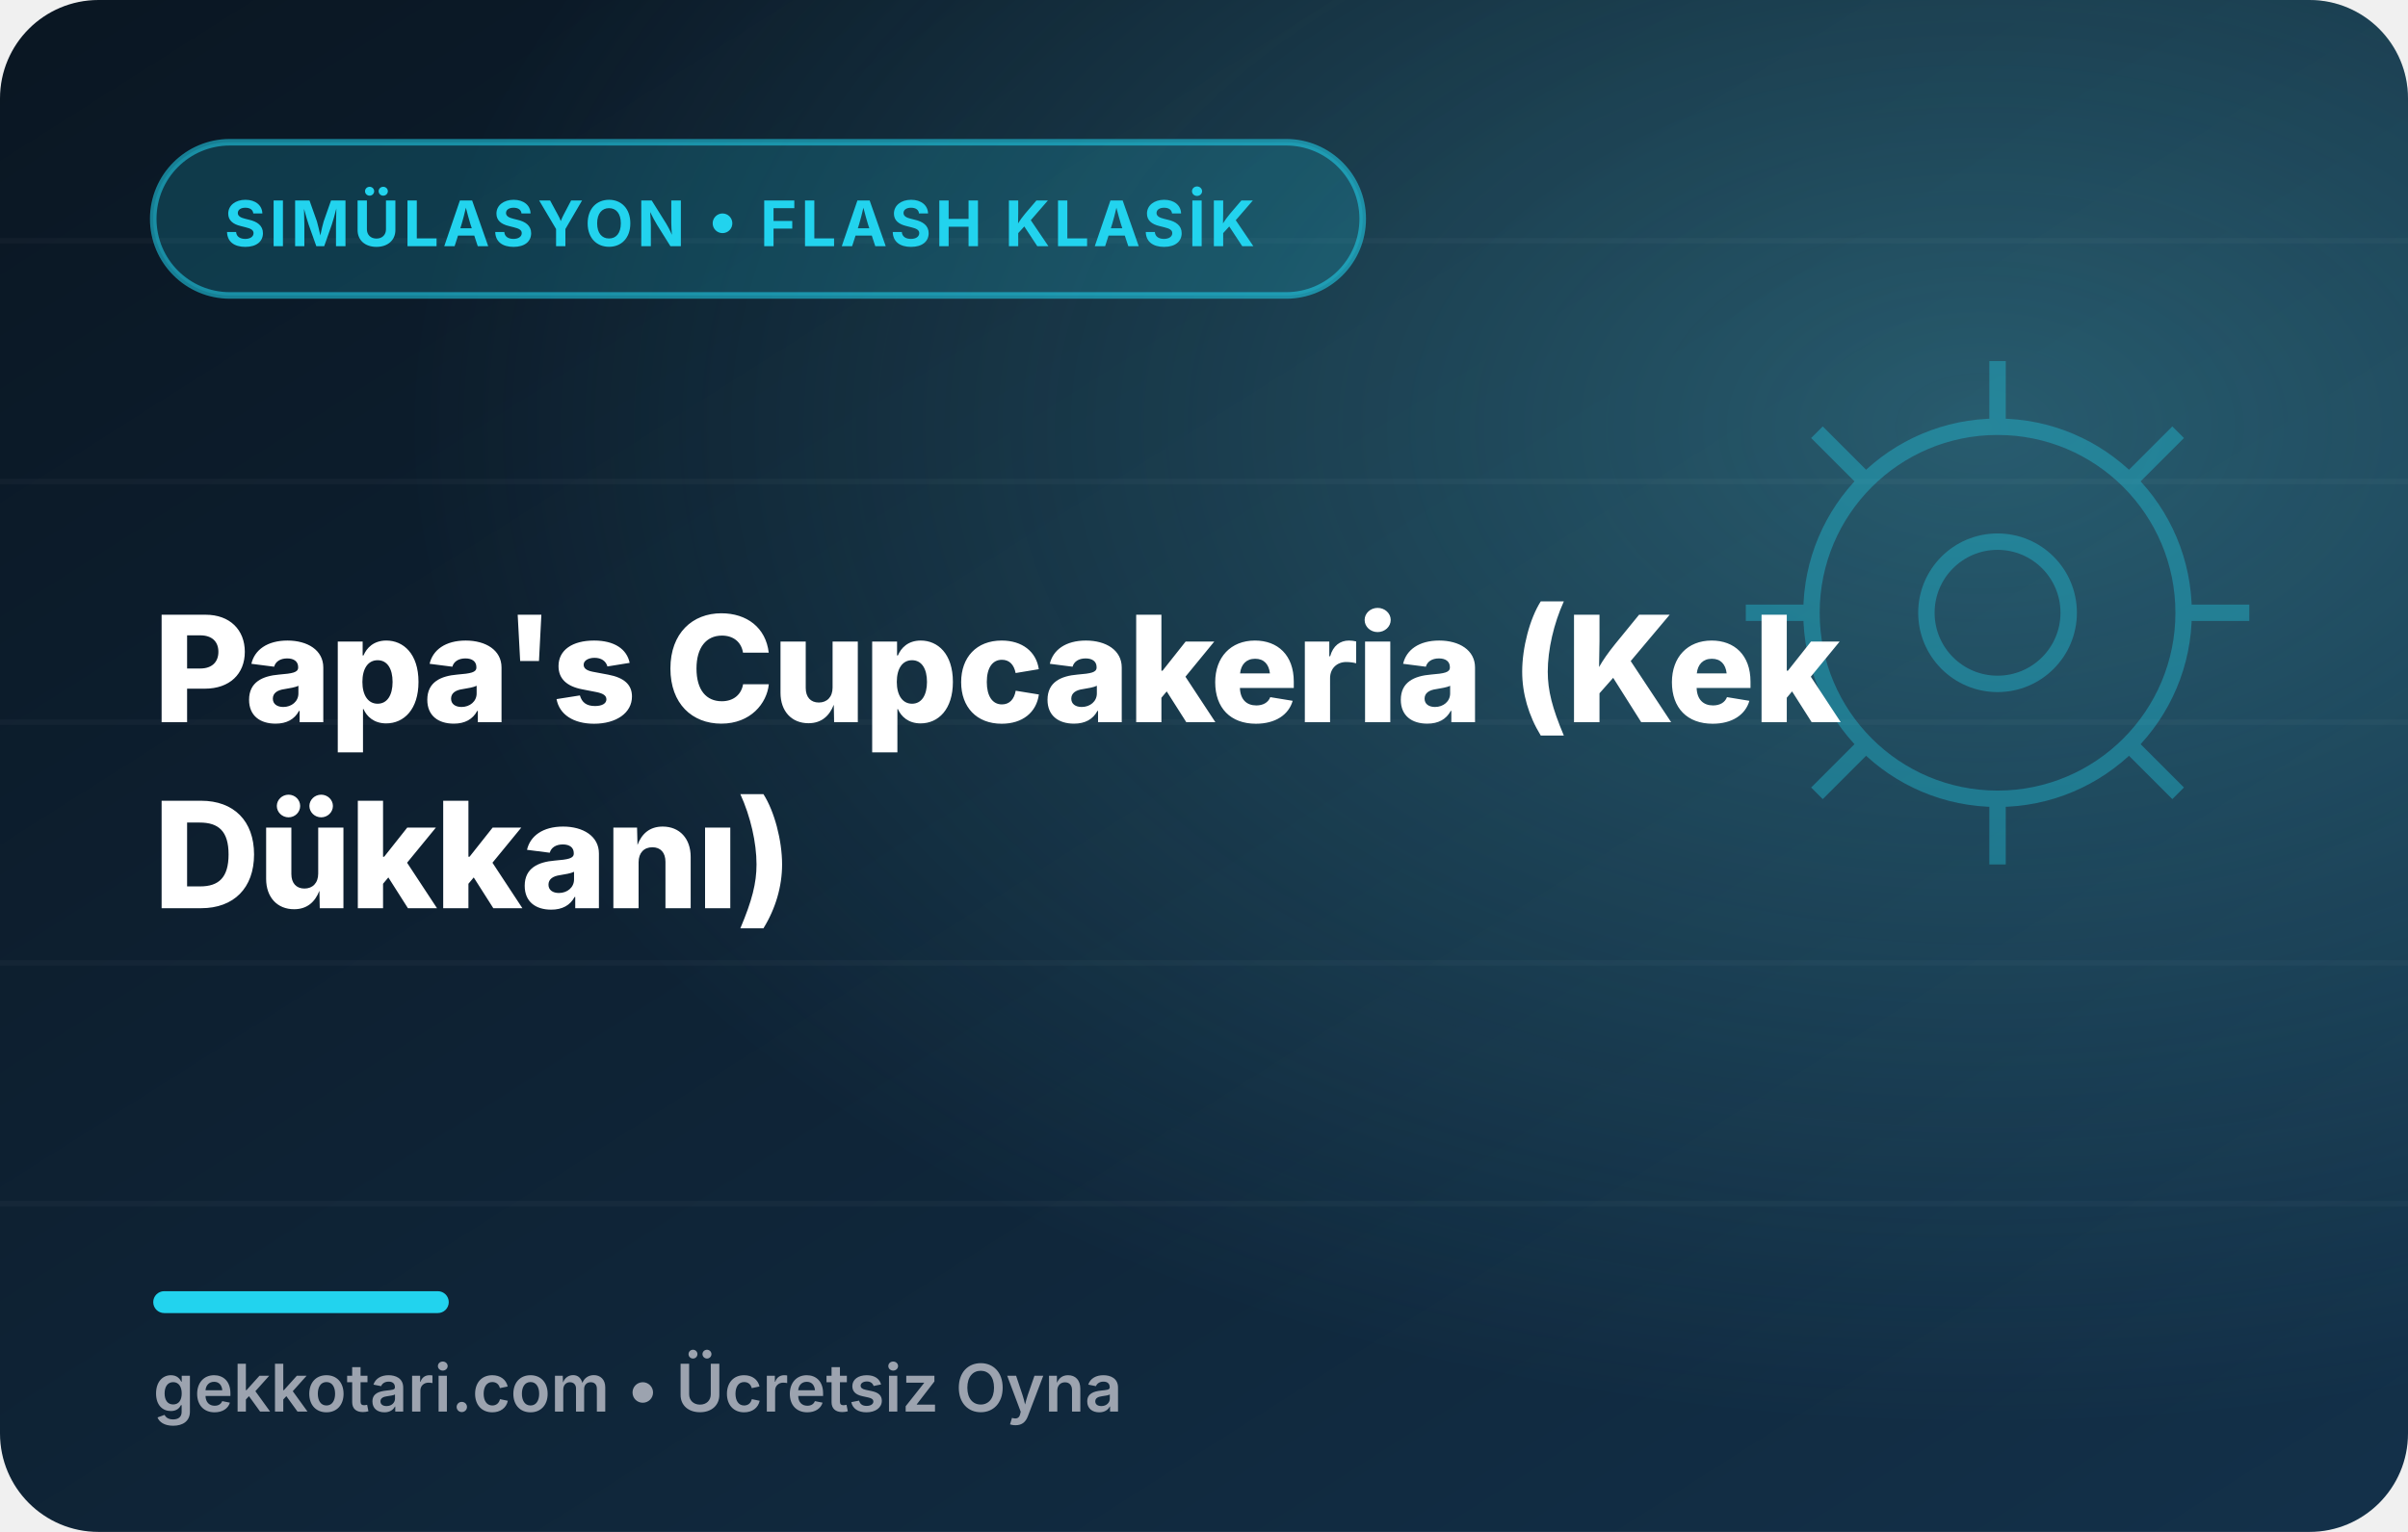
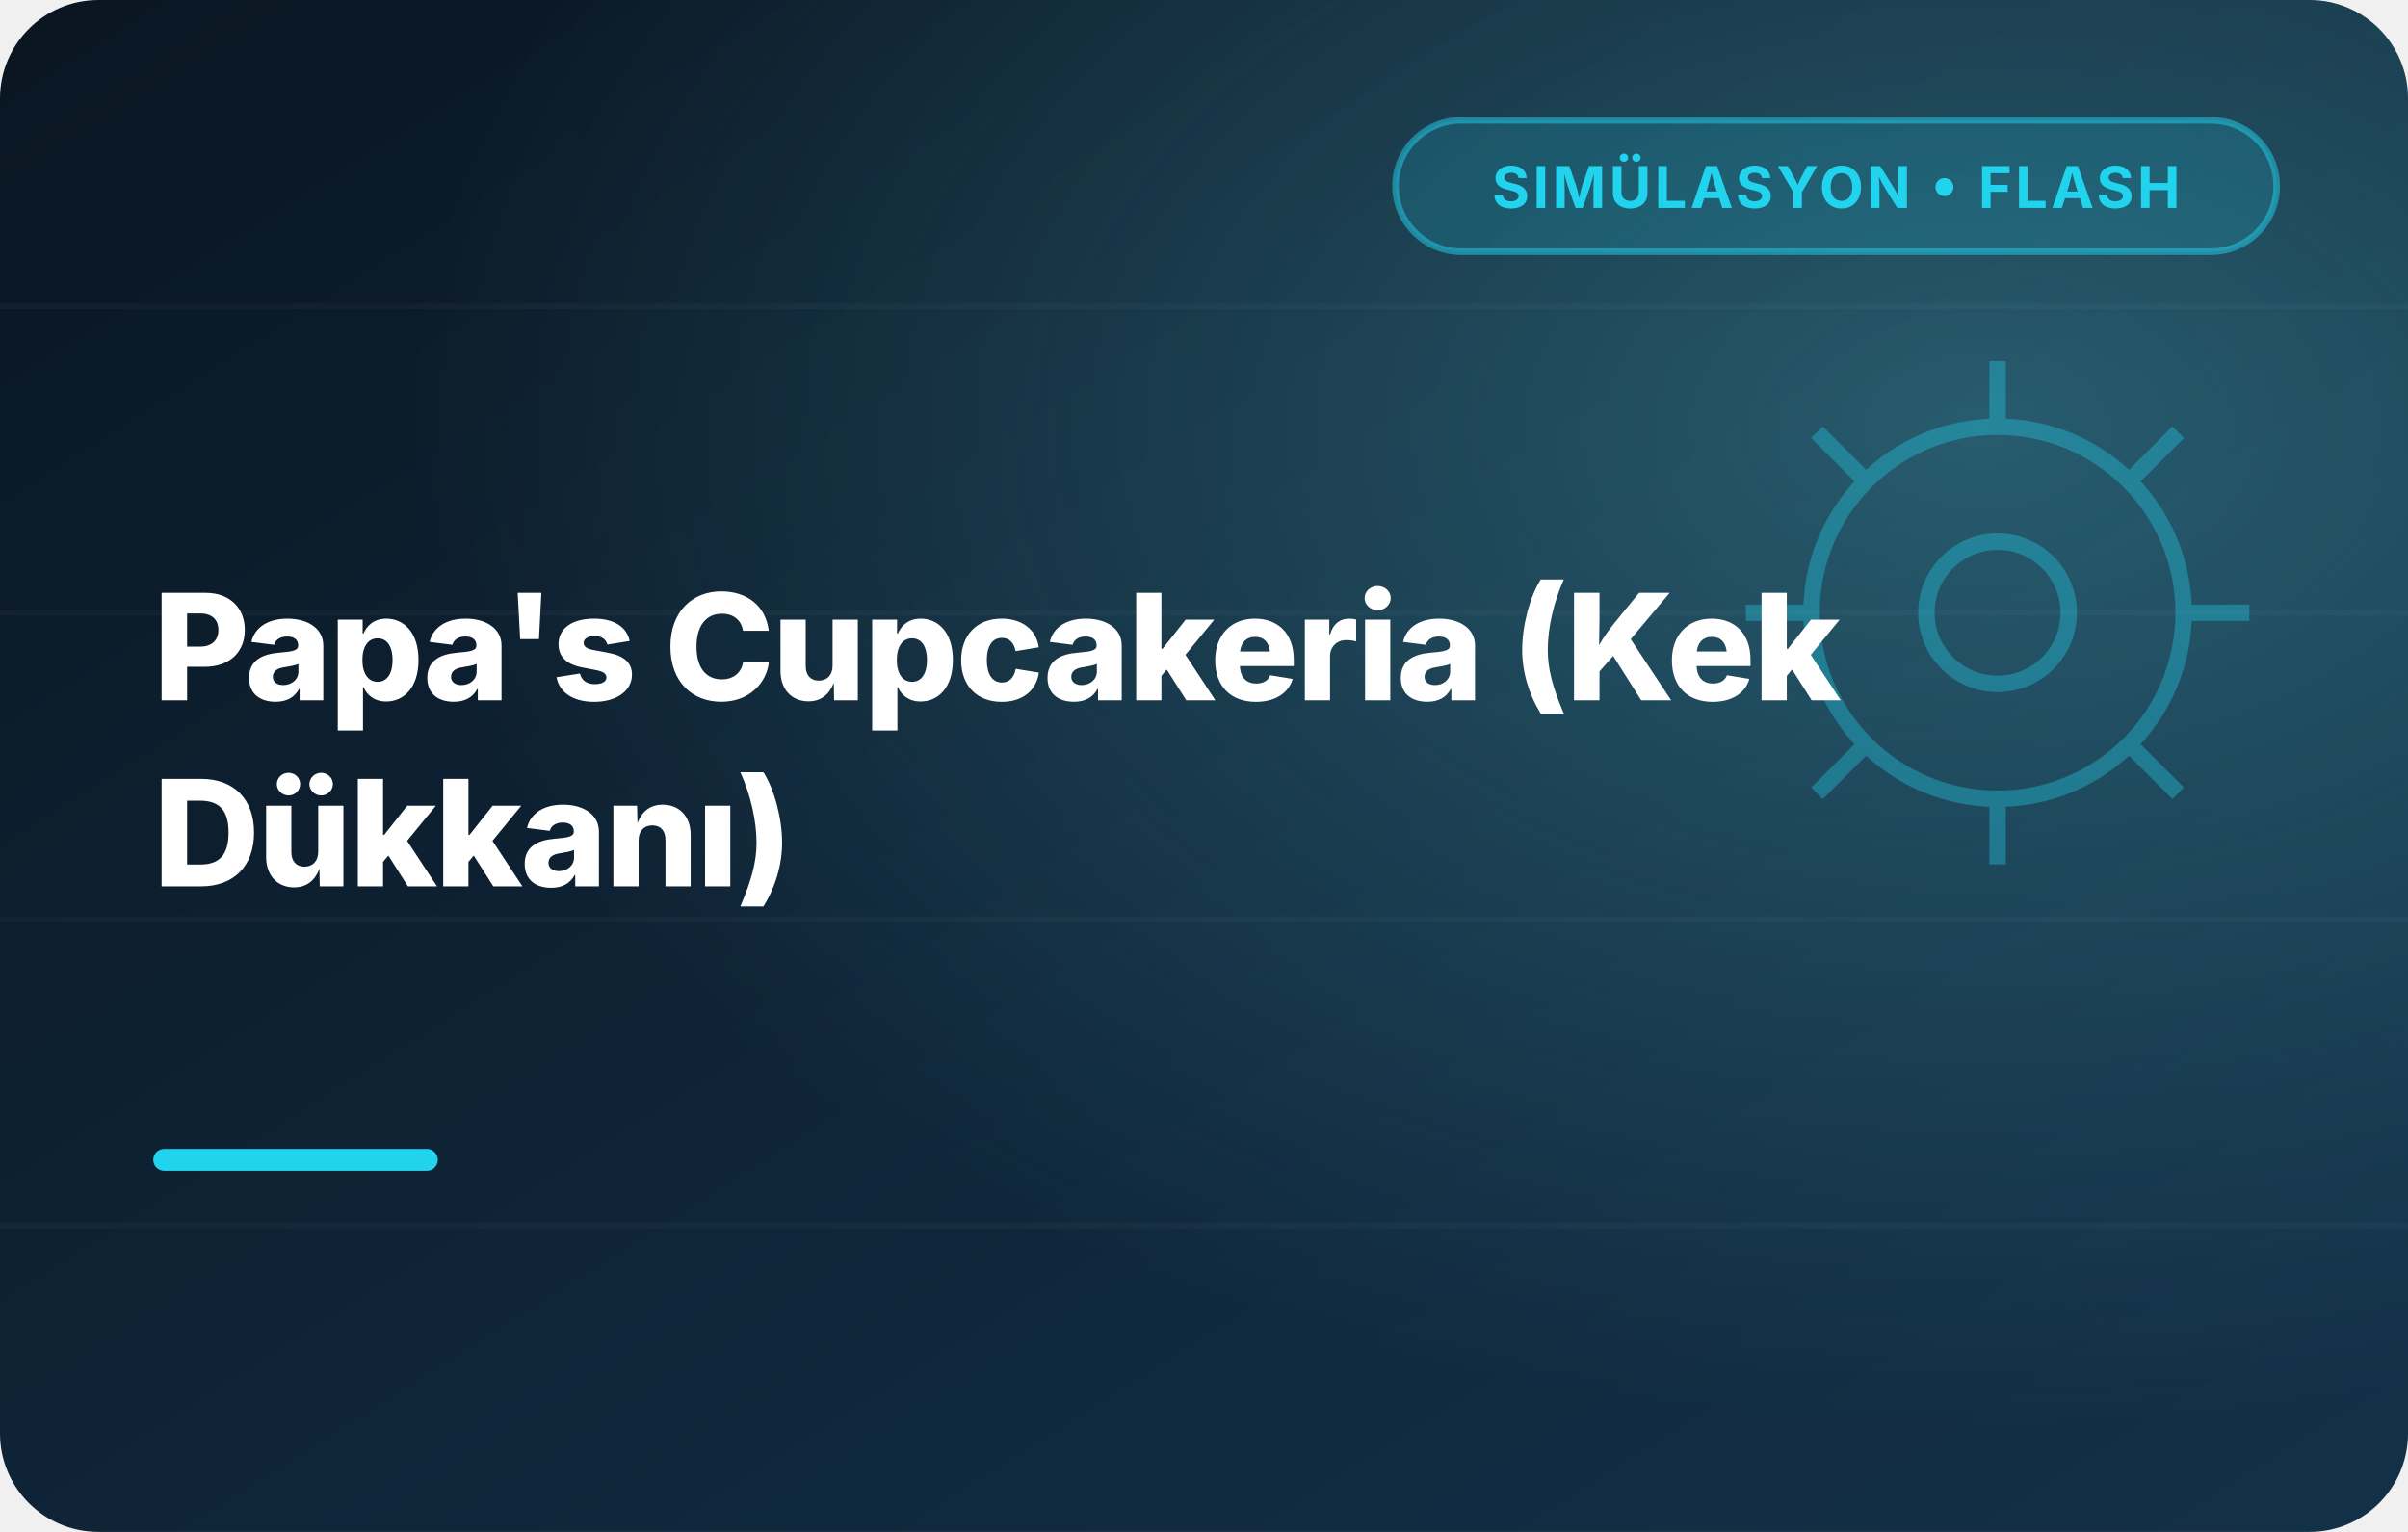
<svg xmlns="http://www.w3.org/2000/svg" viewBox="0 0 440 280" width="440" height="280">
  <defs>
    <linearGradient id="g-papas-cupcakeria-kek-dukkani" x1="0" y1="0" x2="1" y2="1">
      <stop offset="0%" stop-color="#0a1622" />
      <stop offset="100%" stop-color="#13314a" />
    </linearGradient>
    <radialGradient id="r-papas-cupcakeria-kek-dukkani" cx="0.82" cy="0.28" r="0.65">
      <stop offset="0%" stop-color="#67e8f9" stop-opacity="0.28" />
      <stop offset="100%" stop-color="#67e8f9" stop-opacity="0" />
    </radialGradient>
  </defs>
  <rect width="440" height="280" rx="18" fill="url(#g-papas-cupcakeria-kek-dukkani)" />
  <rect width="440" height="280" rx="18" fill="url(#r-papas-cupcakeria-kek-dukkani)" />
-   <path d="M0 44 H440 M0 88 H440 M0 132 H440 M0 176 H440 M0 220 H440" stroke="#ffffff" stroke-opacity="0.03" stroke-width="1" />
+   <path d="M0 56 H440 M0 112 H440 M0 168 H440 M0 224 H440" stroke="#ffffff" stroke-opacity="0.03" stroke-width="1" />
  <g transform="translate(365,112)" stroke="#22d3ee" stroke-width="3" fill="none" opacity="0.35">
    <circle r="34" />
    <circle r="13" />
    <path d="M0-46 V-34 M0 34 V46 M-46 0 H-34 M34 0 H46 M-33-33 L-24-24 M24 24 L33 33 M33-33 L24-24 M-24 24 L-33 33" />
  </g>
-   <rect x="28" y="26" width="221" height="28" rx="14" fill="#22d3ee" fill-opacity="0.18" stroke="#22d3ee" stroke-opacity="0.55" stroke-width="1.2" />
-   <text x="41" y="45" fill="#22d3ee" font-family="Inter,Segoe UI,Arial,sans-serif" font-size="11.5" font-weight="700" letter-spacing="0.7">SIMÜLASYON • FLASH KLASİK</text>
-   <text x="28" y="132" fill="#ffffff" font-family="Inter,Segoe UI,Arial,sans-serif" font-size="27" font-weight="800" letter-spacing="-0.4">Papa's Cupcakeria (Kek</text>
-   <text x="28" y="166" fill="#ffffff" font-family="Inter,Segoe UI,Arial,sans-serif" font-size="27" font-weight="800" letter-spacing="-0.4">Dükkanı)</text>
-   <rect x="28" y="236" width="54" height="4" rx="2" fill="#22d3ee" />
-   <text x="28" y="258" fill="#9ca3af" font-family="Inter,Segoe UI,Arial,sans-serif" font-size="12" font-weight="600">gekkotari.com • Ücretsiz Oyna</text>
+   <rect x="255" y="22" width="161" height="24" rx="12" fill="#22d3ee" fill-opacity="0.16" stroke="#22d3ee" stroke-opacity="0.5" stroke-width="1.2" />
+   <text x="335.5" y="38" text-anchor="middle" fill="#22d3ee" font-family="Inter,Segoe UI,Arial,sans-serif" font-size="10.5" font-weight="700" letter-spacing="0.6">SIMÜLASYON • FLASH</text>
+   <text x="28" y="128" fill="#ffffff" font-family="Inter,Segoe UI,Arial,sans-serif" font-size="27" font-weight="800" letter-spacing="-0.4">Papa's Cupcakeria (Kek</text>
+   <text x="28" y="162" fill="#ffffff" font-family="Inter,Segoe UI,Arial,sans-serif" font-size="27" font-weight="800" letter-spacing="-0.4">Dükkanı)</text>
+   <rect x="28" y="210" width="52" height="4" rx="2" fill="#22d3ee" />
</svg>
